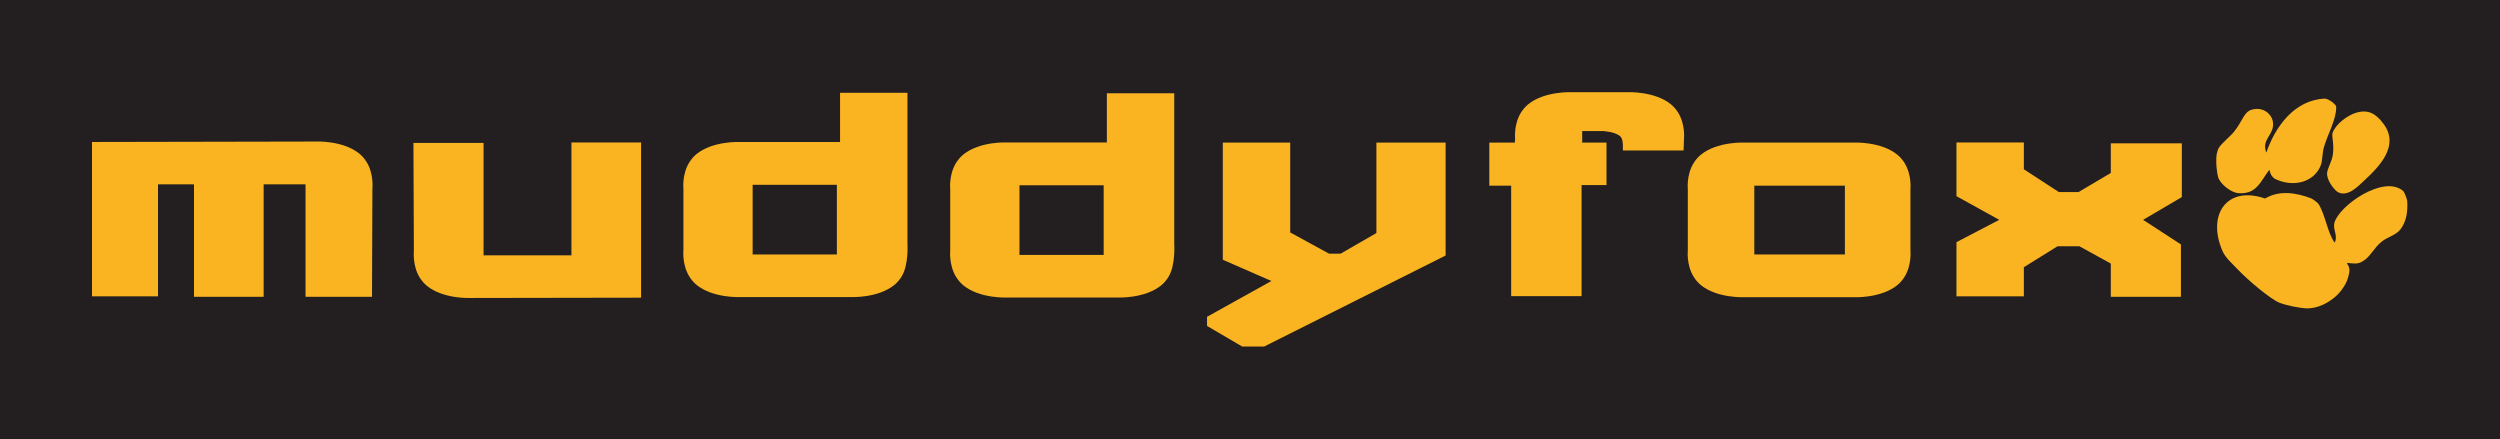
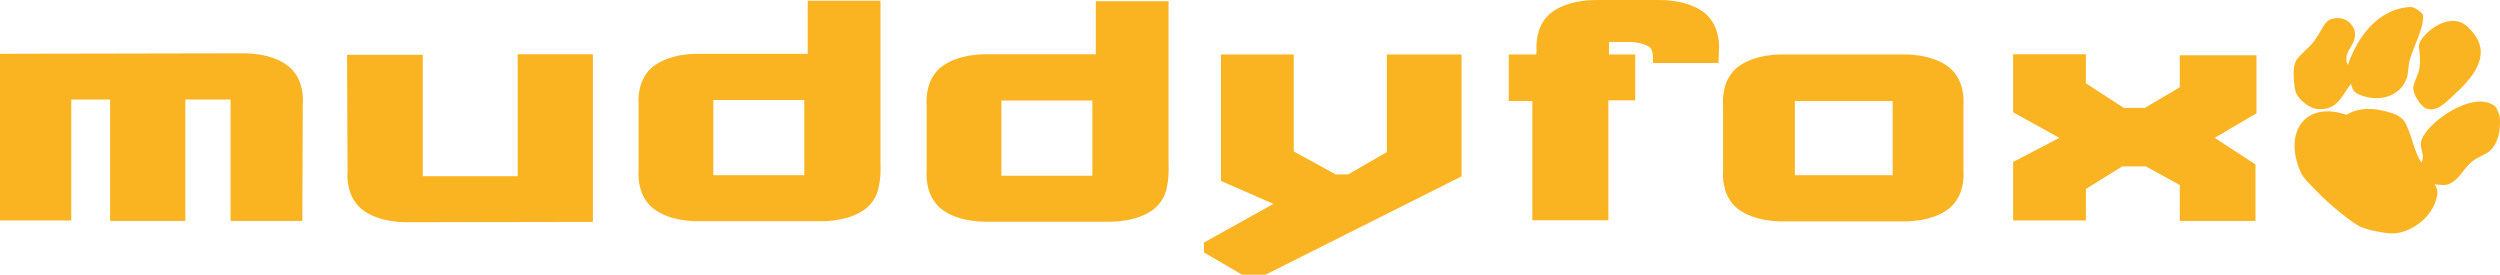
- <svg xmlns="http://www.w3.org/2000/svg" version="1.1" id="svg2" xml:space="preserve" viewBox="12.74 108.48 232.63 40.84">
+ <svg xmlns="http://www.w3.org/2000/svg" version="1.1" id="svg2" xml:space="preserve" viewBox="12.74 108.48 215.45 23.671" width="215.45" height="23.671">
  <defs id="defs6" />
-   <g id="g8" transform="matrix(1.333333,0,0,-1.333333,0,257.008)">
+   <g id="g8" transform="matrix(1.333333,0,0,-1.333333,-8.560533,248.4317)">
    <g id="g10" transform="scale(0.1)">
-       <path d="M 0,1927.56 H 1927.56 V 0 H 0 v 1927.56" style="fill:#231f20;fill-opacity:1;fill-rule:evenodd;stroke:none" id="path12" />
      <path d="m 355.457,982.566 c 0,0 1.066,9.981 -3.988,18.214 -1.371,2.23 -3.098,4.3 -5.172,5.99 -11.402,9.24 -29.996,8.41 -29.996,8.41 l -156.547,-0.31 V 907.156 h 46.07 v 78.168 h 25.11 v -78.488 h 48.613 v 78.488 h 29.234 v -78.488 h 46.387 l 0.289,75.73" style="fill:#fab422;fill-opacity:1;fill-rule:evenodd;stroke:none" id="path14" />
      <path d="m 423.543,906.008 c 0,0 -18.602,-0.817 -29.98,8.41 -2.083,1.684 -3.809,3.781 -5.18,5.996 -5.055,8.231 -3.992,18.227 -3.992,18.227 l -0.301,75.589 h 48.93 v -78.484 h 61.335 v 78.804 h 48.606 V 906.211 l -119.418,-0.203" style="fill:#fab422;fill-opacity:1;fill-rule:evenodd;stroke:none" id="path16" />
      <path d="m 724.824,921.055 c -1.371,-2.227 -3.097,-4.309 -5.179,-6.004 -11.383,-9.223 -29.989,-8.403 -29.989,-8.403 h -78.004 c 0,0 -18.593,-0.82 -29.972,8.489 -2.086,1.711 -3.821,3.808 -5.184,6.062 -5.058,8.297 -3.992,18.391 -3.992,18.391 v 42.652 c 0,0 -1.066,10.004 3.992,18.218 1.363,2.24 3.098,4.32 5.184,6 11.379,9.22 29.972,8.41 29.972,8.41 h 70.172 v 34.31 h 47.024 V 944.008 c 0,0 1.027,-14.731 -4.024,-22.953 z m -45.23,63.949 h -58.785 v -48.617 h 58.785 v 48.617" style="fill:#fab422;fill-opacity:1;fill-rule:evenodd;stroke:none" id="path18" />
      <path d="m 911.02,920.734 c -1.364,-2.222 -3.098,-4.316 -5.176,-5.996 -11.383,-9.222 -29.977,-8.41 -29.977,-8.41 h -78.015 c 0,0 -18.594,-0.82 -29.977,8.485 -2.082,1.71 -3.809,3.824 -5.184,6.062 -5.043,8.309 -3.988,18.395 -3.988,18.395 v 42.66 c 0,0 -1.055,9.992 3.988,18.22 1.375,2.22 3.102,4.3 5.184,6 11.383,9.21 29.977,8.4 29.977,8.4 h 70.171 v 34.32 h 47.024 V 943.695 c 0,0 1.031,-14.73 -4.027,-22.961 z M 865.793,984.68 H 807.02 v -48.614 h 58.773 v 48.614" style="fill:#fab422;fill-opacity:1;fill-rule:evenodd;stroke:none" id="path20" />
      <path d="m 948.941,1014.45 v -81.77 l 33.895,-14.828 -44.91,-24.989 v -6.359 l 24.566,-14.402 h 15.258 l 126.68,63.543 v 78.805 h -48.3 v -63.122 l -25,-14.414 h -8.04 l -27.121,14.828 v 62.708 h -47.028" style="fill:#fab422;fill-opacity:1;fill-rule:evenodd;stroke:none" id="path22" />
      <path d="m 1228.14,1008.93 h 42.36 l 0.29,8.06 c 0,0 1.05,9.99 -3.99,18.22 -1.37,2.22 -3.1,4.3 -5.18,5.99 -11.39,9.22 -29.99,8.42 -29.99,8.42 h -39.55 c 0,0 -18.6,0.8 -29.99,-8.42 -2.08,-1.69 -3.8,-3.77 -5.18,-5.99 -5.05,-8.23 -3.98,-18.22 -3.98,-18.22 l -0.21,-2.54 h -17.79 v -30.083 h 15.25 V 907.27 h 49.14 v 77.519 h 17.38 v 29.661 h -6.36 -10.59 v 8.04 h 14.41 c 0,0 7.75,-0.27 11.85,-3.38 2.4,-1.8 2.13,-7.2 2.13,-7.2 v -2.98" style="fill:#fab422;fill-opacity:1;fill-rule:evenodd;stroke:none" id="path24" />
      <path d="m 1273.46,981.824 c 0,0 -1.07,9.989 3.99,18.216 1.36,2.23 3.09,4.31 5.18,6 11.38,9.22 29.98,8.41 29.98,8.41 h 77.05 c 0,0 18.6,0.81 29.98,-8.41 2.07,-1.69 3.82,-3.77 5.17,-6 5.07,-8.227 4.01,-18.216 4.01,-18.216 V 939.16 c 0,0 1.06,-9.984 -4.01,-18.219 -1.35,-2.218 -3.1,-4.308 -5.17,-5.992 -11.38,-9.222 -29.98,-8.41 -29.98,-8.41 h -77.05 c 0,0 -18.6,-0.812 -29.98,8.41 -2.09,1.684 -3.82,3.774 -5.18,5.992 -5.06,8.235 -3.99,18.219 -3.99,18.219 z m 109.63,2.543 h -63.23 v -47.98 h 63.23 v 47.98" style="fill:#fab422;fill-opacity:1;fill-rule:evenodd;stroke:none" id="path26" />
      <path d="m 1460.95,1014.55 h 47.02 v -18.741 l 24.46,-15.895 h 13.68 l 22.55,13.348 v 20.648 h 49.56 v -37.488 l -27.01,-15.883 26.38,-17.164 v -36.539 h -48.93 v 23.195 l -21.93,12.071 h -15.24 l -23.52,-14.614 v -20.332 h -47.02 v 37.813 l 29.86,15.57 -29.86,16.512 v 37.499" style="fill:#fab422;fill-opacity:1;fill-rule:evenodd;stroke:none" id="path28" />
      <path d="m 1718.07,1045.13 c 2.23,0.08 7.88,-3.92 7.9,-5.79 0.12,-8.94 -6.06,-19.12 -8.64,-28.33 -1.13,-4.1 -0.91,-9.27 -2.1,-12.326 -4.57,-11.852 -19,-15.911 -32.14,-9.473 -1.95,1.254 -3.2,3.336 -3.76,6.285 -6.19,-7.93 -8.8,-17.516 -21.98,-16.297 -4.56,0.438 -12.03,5.914 -13.73,10.93 -0.76,2.219 -1.86,10.191 -1.12,15.981 0.11,0.98 1.07,4.07 1.6,4.8 2.41,3.54 7.9,7.82 10.52,11.07 6.1,7.54 6.9,13.95 12.47,15.45 8.58,2.32 13.62,-3.73 14.52,-7.54 2.27,-9.8 -8.32,-12.65 -4.4,-22.44 6,17.67 19.4,36.85 40.86,37.68" style="fill:#fab422;fill-opacity:1;fill-rule:evenodd;stroke:none" id="path30" />
      <path d="m 1740.23,1035.39 c 8.15,2.29 13.45,-0.69 18.79,-7.91 10.96,-14.74 -1.86,-28.847 -13.51,-39.531 -3.9,-3.562 -11.38,-11.929 -18.44,-8.027 -1.82,1.008 -6.87,6.715 -7.48,12.117 -0.39,3.578 3.36,8.721 4.06,14.191 0.98,7.47 -0.97,12.56 -0.24,14.88 1.79,5.74 10.05,12.37 16.82,14.28" style="fill:#fab422;fill-opacity:1;fill-rule:evenodd;stroke:none" id="path32" />
      <path d="m 1713.6,971.629 c 4.85,-7.684 6.1,-19.691 11.27,-27.027 2.57,4.796 -1.4,9.019 -0.16,13.828 3.08,11.933 34.49,33.965 47.97,22.246 0.9,-0.797 2.78,-5.742 2.86,-7.094 0.48,-8.312 -0.96,-14.66 -4.66,-19.566 -3.18,-4.211 -8.75,-5.227 -13.08,-8.606 -5.7,-4.465 -7.96,-10.906 -13.67,-13.988 -3.31,-2.09 -6.68,-1.234 -10.55,-0.945 -0.57,-0.461 2.47,-2.469 1.41,-7.18 -0.52,-2.348 -1.15,-5.055 -2.74,-7.832 -1.58,-2.781 -3.61,-5.563 -6.18,-7.934 -5.76,-5.304 -13.56,-9.015 -20.99,-8.785 -3.53,0.113 -13.9,1.906 -19.08,4.09 -6.1,2.594 -21.67,15.586 -28.65,23 -4.1,4.371 -8.69,8.184 -10.72,12.894 -11.02,25.383 2.92,45.911 29.73,36.696 10.24,6.199 22.28,3.773 31.93,0.176 1.12,-0.414 4.71,-3.004 5.31,-3.973" style="fill:#fab422;fill-opacity:1;fill-rule:evenodd;stroke:none" id="path34" />
    </g>
  </g>
</svg>
